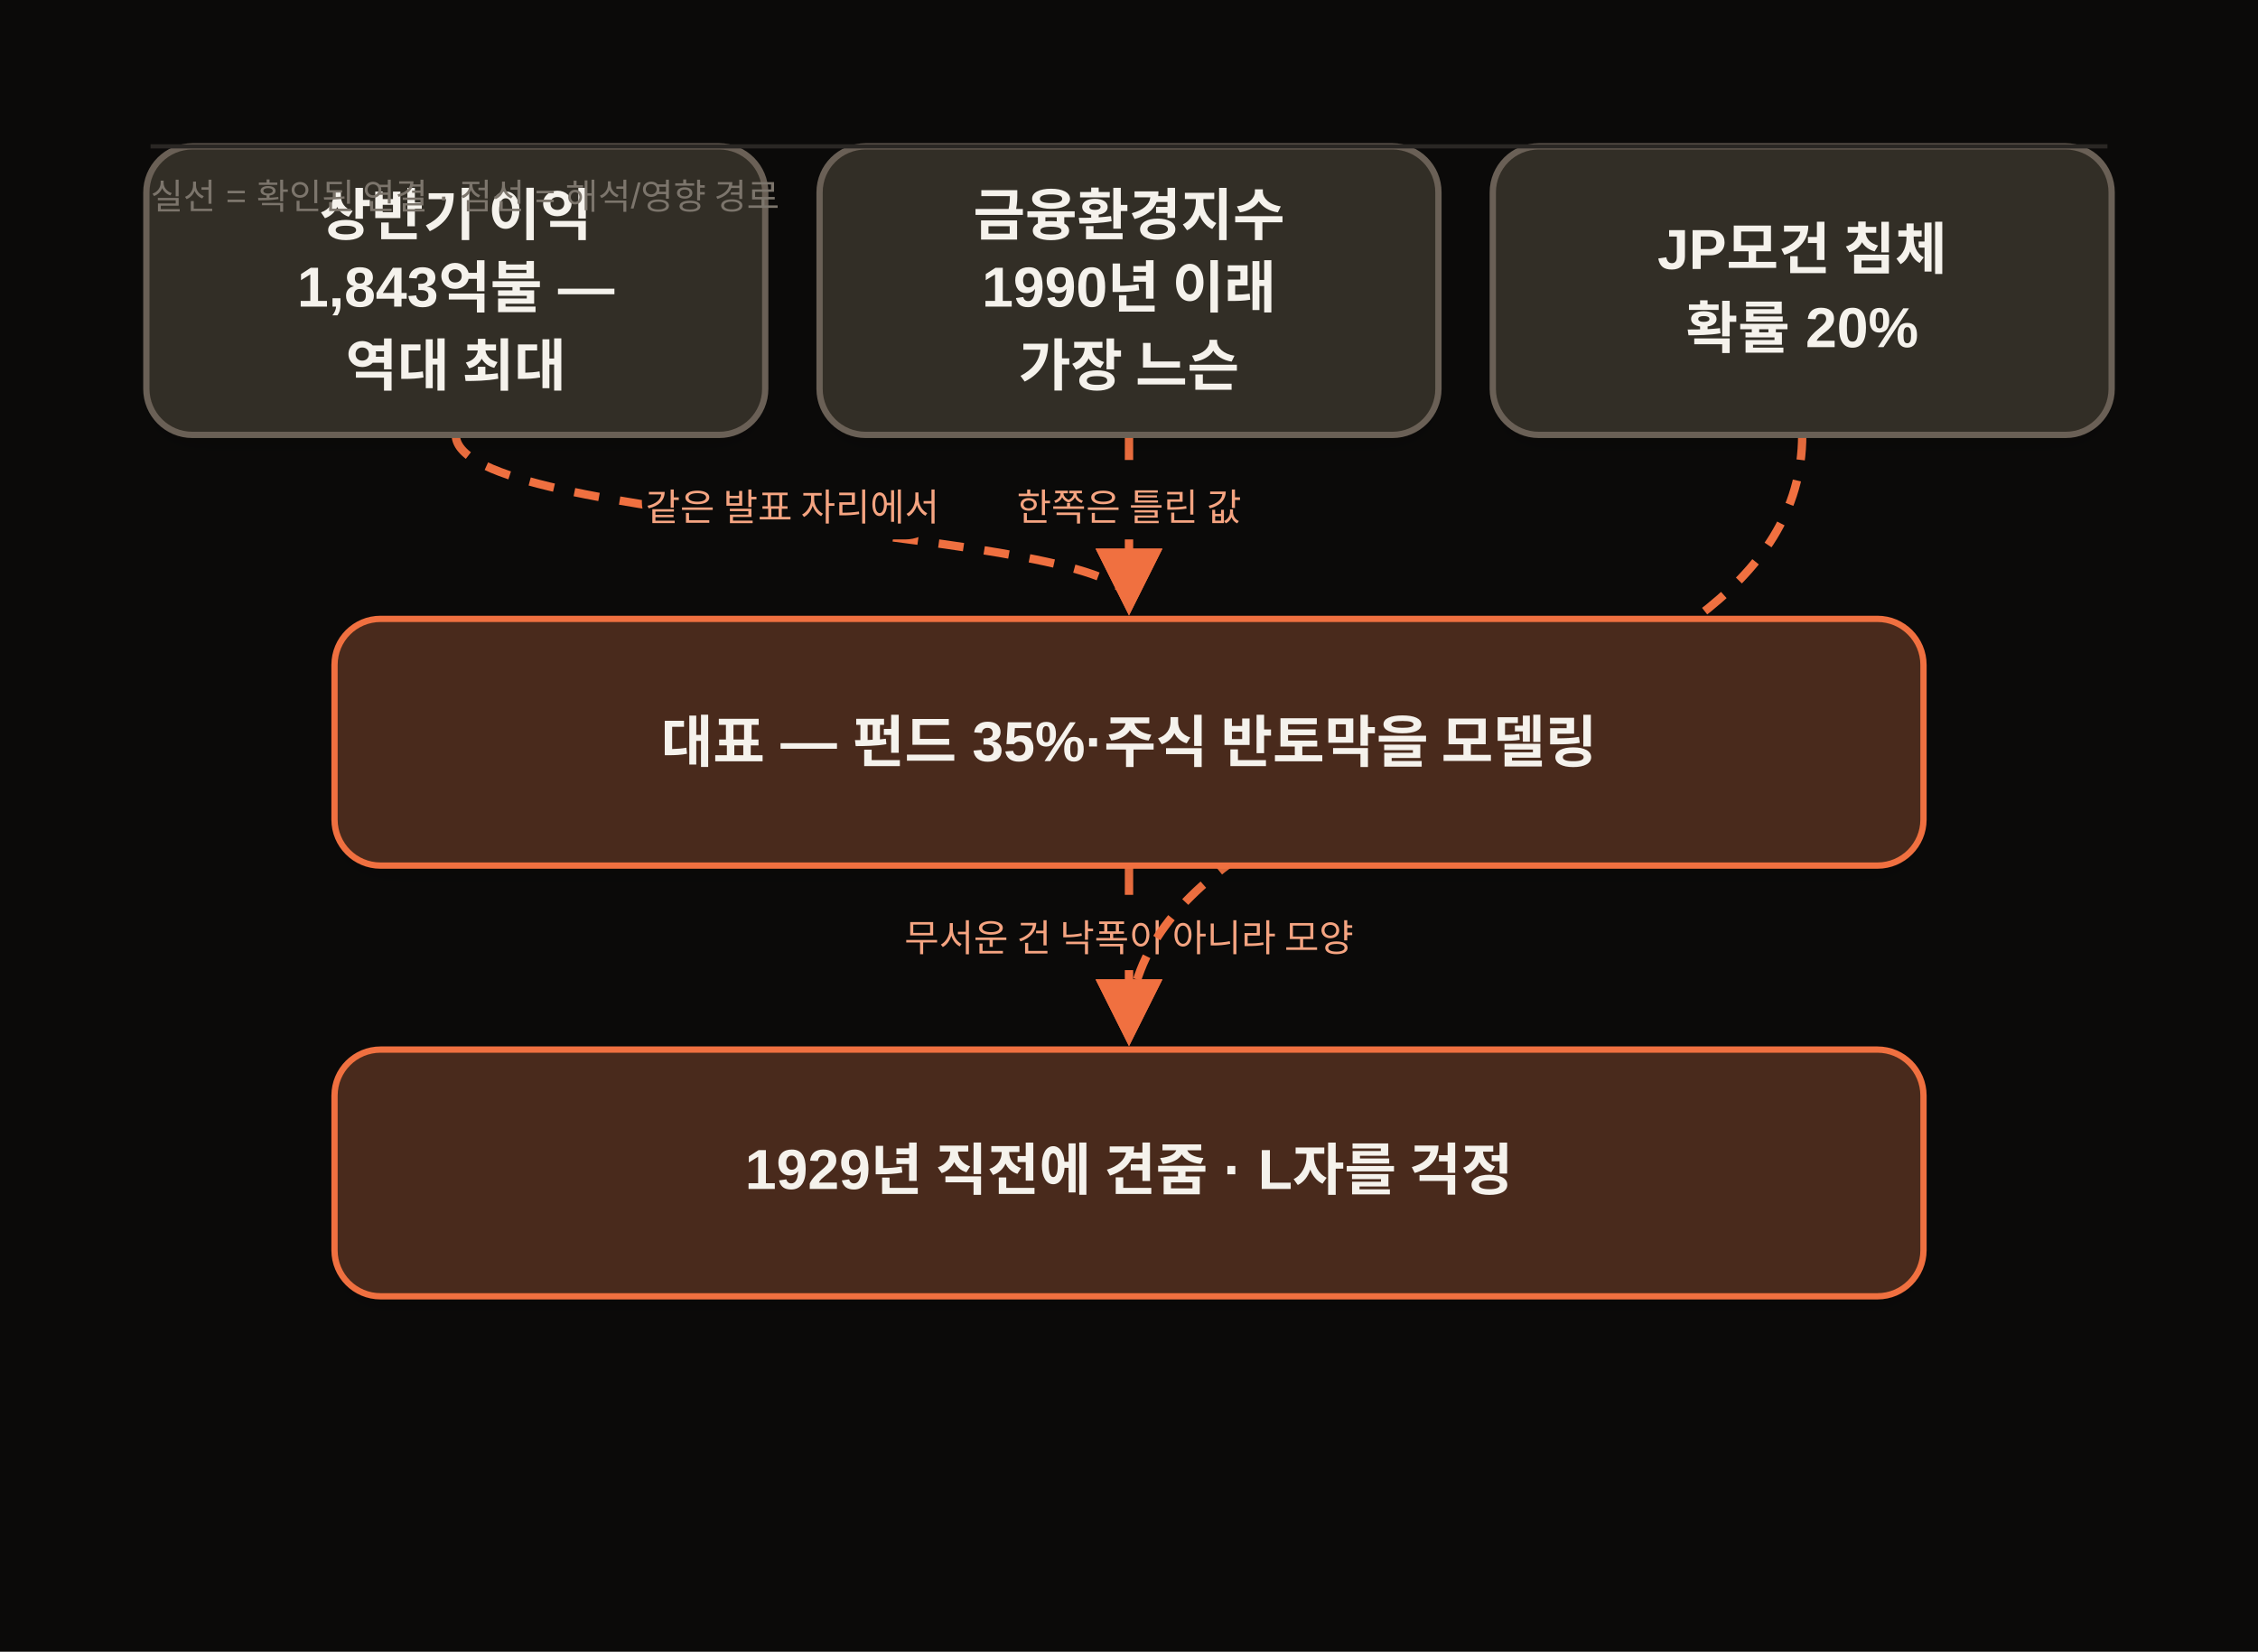
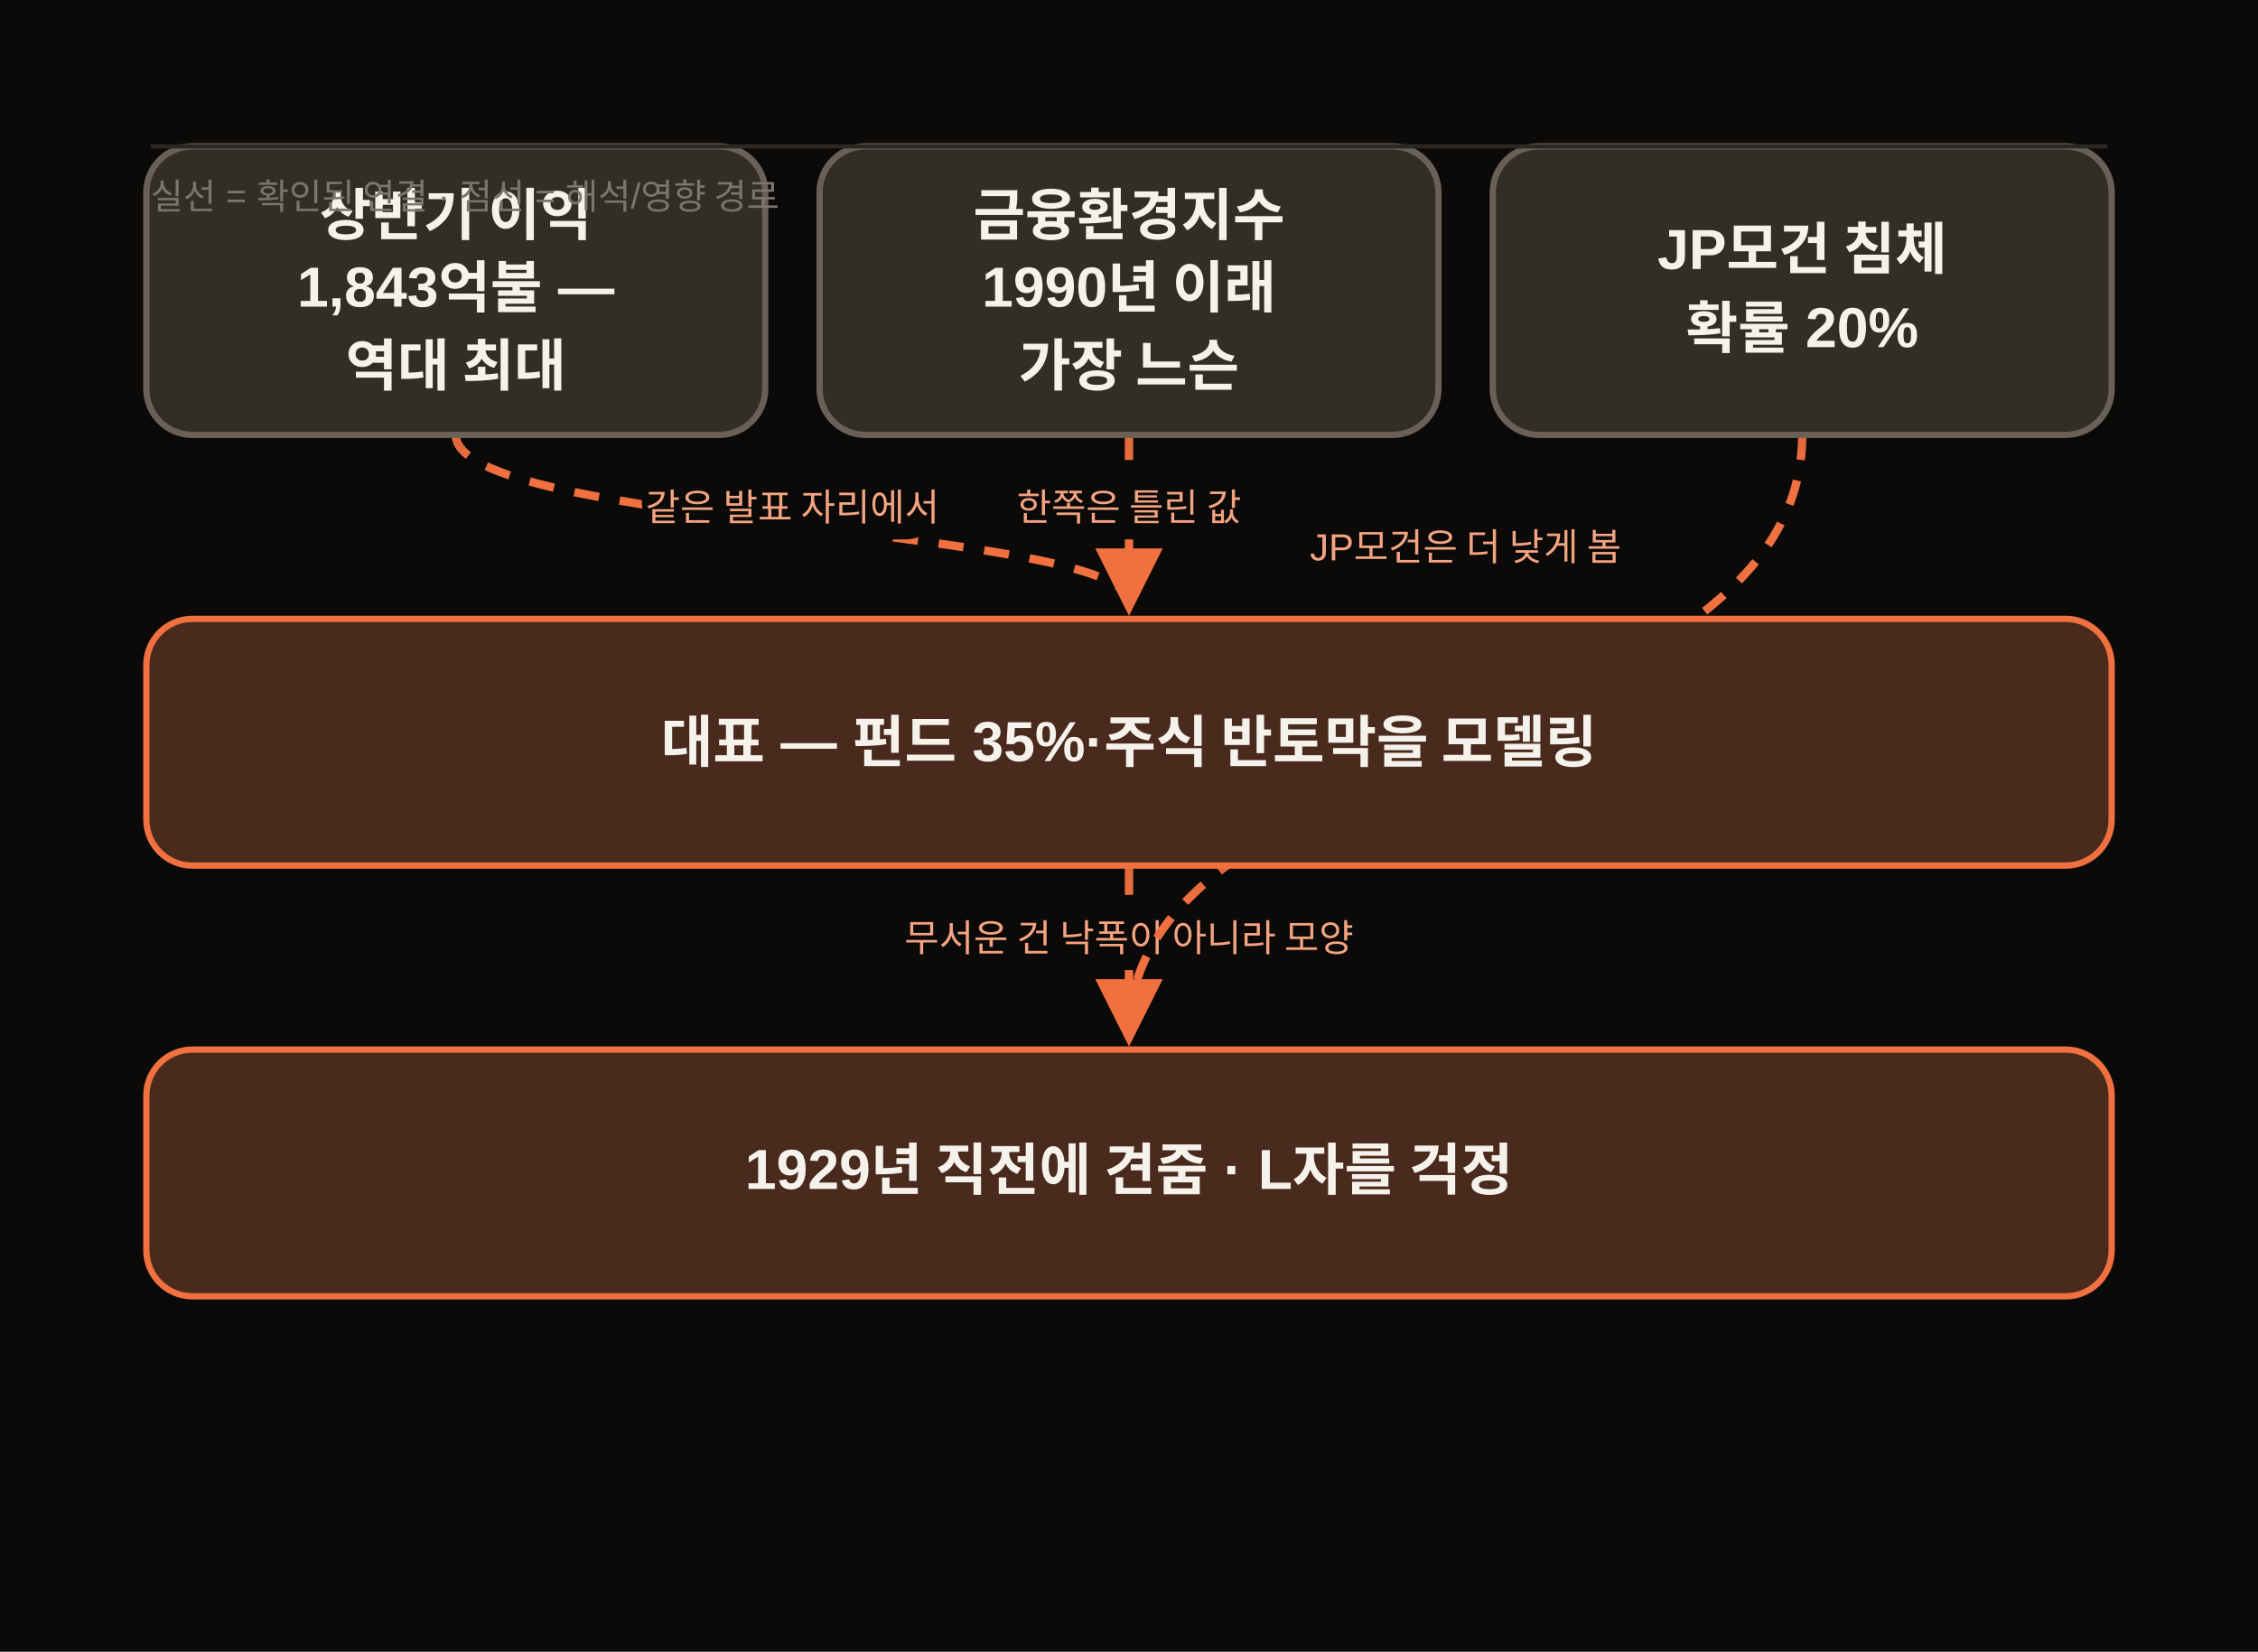
<svg xmlns="http://www.w3.org/2000/svg" width="1080" height="790" viewBox="0 0 1080 790" class="morning-diagram" data-motion-orientation="LR" data-motion-steps="5">
  <defs>
    <filter id="shadow" x="-20%" y="-20%" width="140%" height="160%">
      <feDropShadow dx="0" dy="6" stdDeviation="8" flood-color="#111111" flood-opacity=".09" />
    </filter>
    <marker id="arrow" viewBox="0 0 10 10" refX="8" refY="5" markerWidth="8" markerHeight="8" orient="auto-start-reverse">
      <path d="M 0 0 L 10 5 L 0 10 z" fill="#F07040" />
    </marker>
  </defs>
  <rect width="1080" height="790" fill="#0B0A09" />
  <g class="motion-step motion-edge" data-motion-step="1" style="--motion-delay:2040ms">
    <path d="M 218.0 208.0 C 218.0 252.0, 540.0 252.0, 540.0 288.0" fill="none" stroke="#F07040" stroke-width="4" stroke-dasharray="12 10" marker-end="url(#arrow)" />
    <rect x="307.0" y="222.0" width="144" height="36" rx="18" fill="#0B0A09" />
    <text x="379.0" y="249.0" text-anchor="middle" font-family="Apple SD Gothic Neo,Malgun Gothic,Arial,sans-serif" font-size="18" fill="#F5A481">같은 발표 자리에서</text>
  </g>
  <g class="motion-step motion-edge" data-motion-step="3" style="--motion-delay:4080ms">
    <path d="M 540.0 414.0 C 540.0 458.0, 540.0 458.0, 540.0 494.0" fill="none" stroke="#F07040" stroke-width="4" marker-end="url(#arrow)" />
    <rect x="468.0" y="428.0" width="144" height="36" rx="18" fill="#0B0A09" />
    <text x="540.0" y="455.0" text-anchor="middle" font-family="Apple SD Gothic Neo,Malgun Gothic,Arial,sans-serif" font-size="18" fill="#F5A481">무서운 건 낙폭이 아니라 모양</text>
  </g>
  <g class="motion-step motion-edge" data-motion-step="1" style="--motion-delay:2720ms">
    <path d="M 540.0 208.0 C 540.0 252.0, 540.0 252.0, 540.0 288.0" fill="none" stroke="#F07040" stroke-width="4" stroke-dasharray="12 10" marker-end="url(#arrow)" />
    <rect x="468.0" y="222.0" width="144" height="36" rx="18" fill="#0B0A09" />
    <text x="540.0" y="249.0" text-anchor="middle" font-family="Apple SD Gothic Neo,Malgun Gothic,Arial,sans-serif" font-size="18" fill="#F5A481">한쪽은 틀린 값</text>
  </g>
  <g class="motion-step motion-edge" data-motion-step="3" style="--motion-delay:4760ms">
    <path d="M 862.0 208.0 C 862.0 355.0, 540.0 355.0, 540.0 494.0" fill="none" stroke="#F07040" stroke-width="4" stroke-dasharray="12 10" marker-end="url(#arrow)" />
-     <rect x="629.0" y="325.0" width="144" height="36" rx="18" fill="#0B0A09" />
-     <text x="701.0" y="352.0" text-anchor="middle" font-family="Apple SD Gothic Neo,Malgun Gothic,Arial,sans-serif" font-size="18" fill="#F5A481">JP모건은 더 낮게 봄</text>
+     <rect x="629.0" y="241.0" width="144" height="36" rx="18" fill="#0B0A09" />
+     <text x="701.0" y="268.0" text-anchor="middle" font-family="Apple SD Gothic Neo,Malgun Gothic,Arial,sans-serif" font-size="18" fill="#F5A481">JP모건은 더 낮게 봄</text>
  </g>
  <g class="motion-step motion-node" data-motion-step="0" style="--motion-delay:0ms;--motion-accent-delay:640ms">
    <rect class="motion-node-shape" x="70.0" y="70.0" width="296.0" height="138" rx="22" fill="#332E26" stroke="#6B6156" stroke-width="3" filter="url(#shadow)" />
    <text x="218.0" y="103.0" text-anchor="middle" dominant-baseline="middle" font-family="Apple SD Gothic Neo,Malgun Gothic,Arial,sans-serif" font-size="27" font-weight="700" fill="#F5F2EC">상반기 이익</text>
    <text x="218.0" y="139.0" text-anchor="middle" dominant-baseline="middle" font-family="Apple SD Gothic Neo,Malgun Gothic,Arial,sans-serif" font-size="27" font-weight="700" fill="#F5F2EC">1,843억불 —</text>
    <text x="218.0" y="175.0" text-anchor="middle" dominant-baseline="middle" font-family="Apple SD Gothic Neo,Malgun Gothic,Arial,sans-serif" font-size="27" font-weight="700" fill="#F5F2EC">역대 최대</text>
  </g>
  <g class="motion-step motion-node" data-motion-step="0" style="--motion-delay:680ms;--motion-accent-delay:1320ms">
    <rect class="motion-node-shape" x="392.0" y="70.0" width="296.0" height="138" rx="22" fill="#332E26" stroke="#6B6156" stroke-width="3" filter="url(#shadow)" />
    <text x="540.0" y="103.0" text-anchor="middle" dominant-baseline="middle" font-family="Apple SD Gothic Neo,Malgun Gothic,Arial,sans-serif" font-size="27" font-weight="700" fill="#F5F2EC">금융환경지수</text>
    <text x="540.0" y="139.0" text-anchor="middle" dominant-baseline="middle" font-family="Apple SD Gothic Neo,Malgun Gothic,Arial,sans-serif" font-size="27" font-weight="700" fill="#F5F2EC">1990년 이래</text>
    <text x="540.0" y="175.0" text-anchor="middle" dominant-baseline="middle" font-family="Apple SD Gothic Neo,Malgun Gothic,Arial,sans-serif" font-size="27" font-weight="700" fill="#F5F2EC">가장 느슨</text>
  </g>
  <g class="motion-step motion-node" data-motion-step="0" style="--motion-delay:1360ms;--motion-accent-delay:2000ms">
    <rect class="motion-node-shape" x="714.0" y="70.0" width="296.0" height="138" rx="22" fill="#332E26" stroke="#6B6156" stroke-width="3" filter="url(#shadow)" />
    <text x="862.0" y="121.0" text-anchor="middle" dominant-baseline="middle" font-family="Apple SD Gothic Neo,Malgun Gothic,Arial,sans-serif" font-size="27" font-weight="700" fill="#F5F2EC">JP모건 침체</text>
    <text x="862.0" y="157.0" text-anchor="middle" dominant-baseline="middle" font-family="Apple SD Gothic Neo,Malgun Gothic,Arial,sans-serif" font-size="27" font-weight="700" fill="#F5F2EC">확률 20%</text>
  </g>
  <g class="motion-step motion-node motion-risk" data-motion-step="2" style="--motion-delay:3400ms;--motion-accent-delay:4040ms">
-     <rect class="motion-node-shape" x="160.0" y="296.0" width="760.0" height="118.0" rx="22" fill="#4A2C1A" stroke="#F07040" stroke-width="3" filter="url(#shadow)" />
+     <rect class="motion-node-shape" x="70.0" y="296.0" width="940.0" height="118.0" rx="22" fill="#4A2C1A" stroke="#F07040" stroke-width="3" filter="url(#shadow)" />
    <text x="540.0" y="355.0" text-anchor="middle" dominant-baseline="middle" font-family="Apple SD Gothic Neo,Malgun Gothic,Arial,sans-serif" font-size="27" font-weight="700" fill="#F5F2EC">대표 — 펀드 35%·주식 반토막을 모델링</text>
  </g>
  <g class="motion-step motion-node motion-risk" data-motion-step="4" style="--motion-delay:5440ms;--motion-accent-delay:6080ms">
-     <rect class="motion-node-shape" x="160.0" y="502.0" width="760.0" height="118.0" rx="22" fill="#4A2C1A" stroke="#F07040" stroke-width="3" filter="url(#shadow)" />
+     <rect class="motion-node-shape" x="70.0" y="502.0" width="940.0" height="118.0" rx="22" fill="#4A2C1A" stroke="#F07040" stroke-width="3" filter="url(#shadow)" />
    <text x="540.0" y="561.0" text-anchor="middle" dominant-baseline="middle" font-family="Apple SD Gothic Neo,Malgun Gothic,Arial,sans-serif" font-size="27" font-weight="700" fill="#F5F2EC">1929년 직전에 견줌 · L자를 걱정</text>
  </g>
  <line x1="72" y1="70.0" x2="1008" y2="70.0" stroke="#2A2724" stroke-width="2" />
  <text x="72" y="100.0" font-family="Apple SD Gothic Neo,Malgun Gothic,Arial,sans-serif" font-size="17" fill="#7C756C">실선 = 확인된 연결 · 점선 = 해석/영향 경로</text>
</svg>
